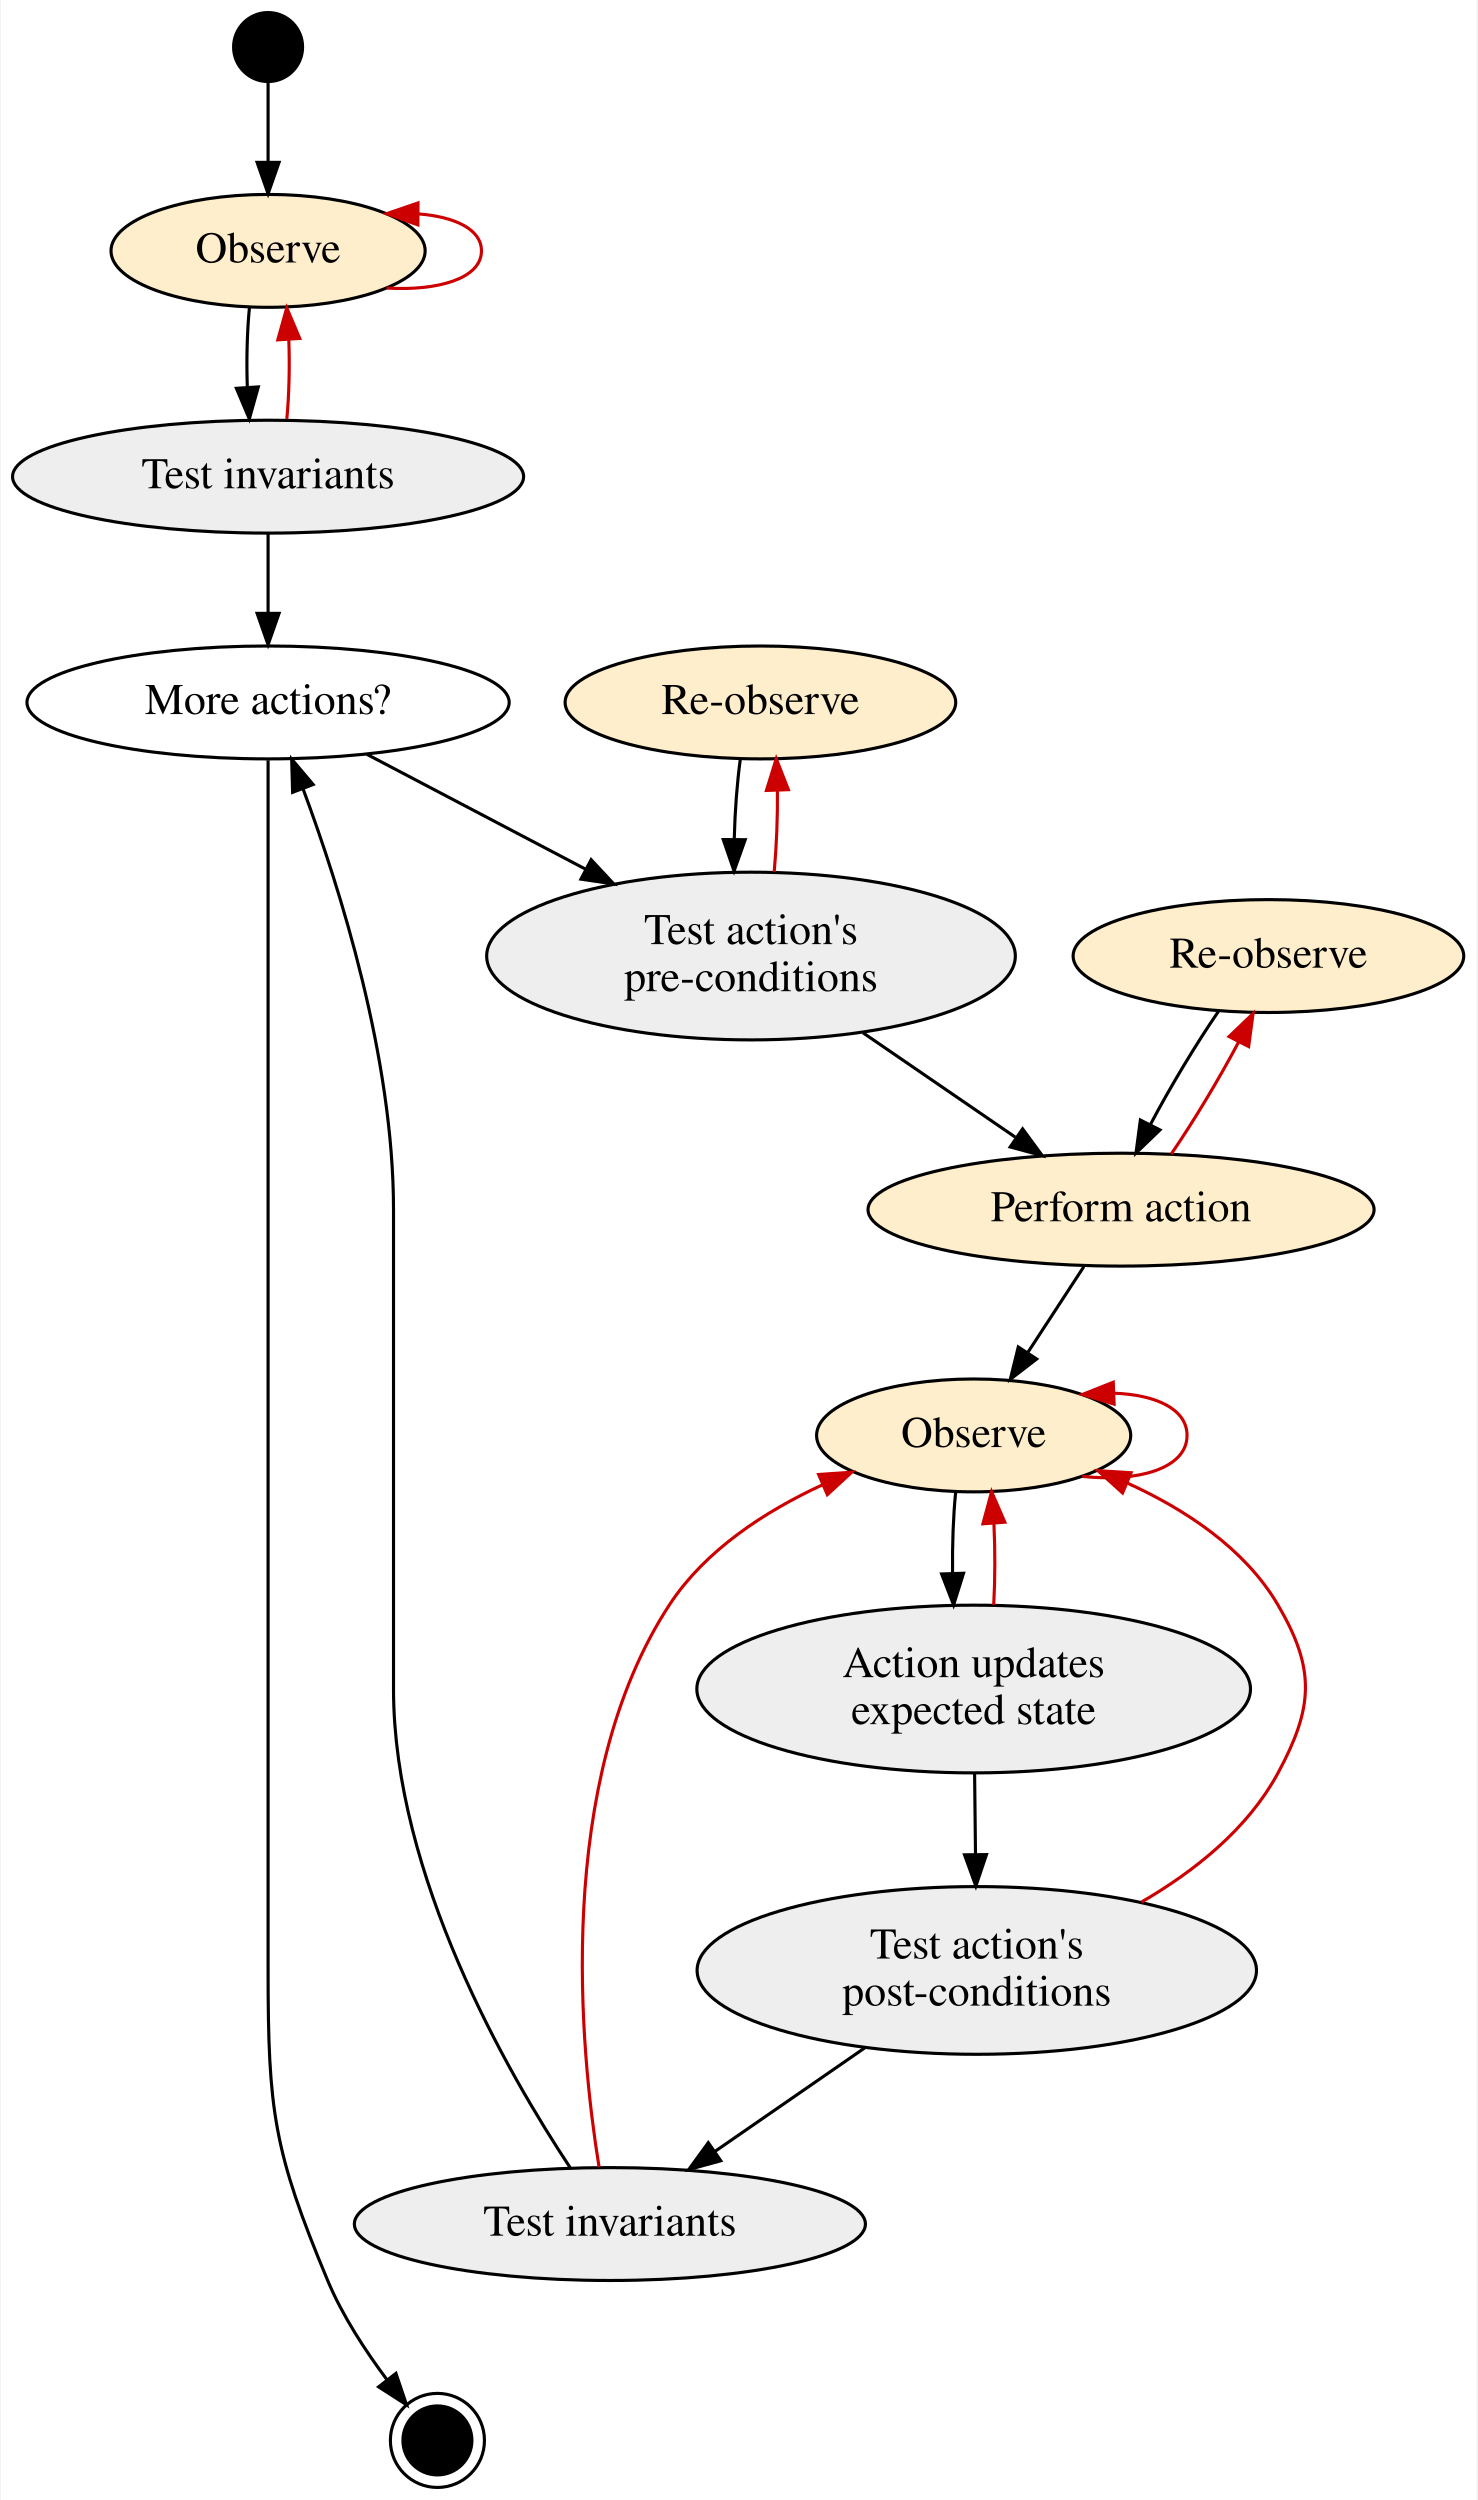
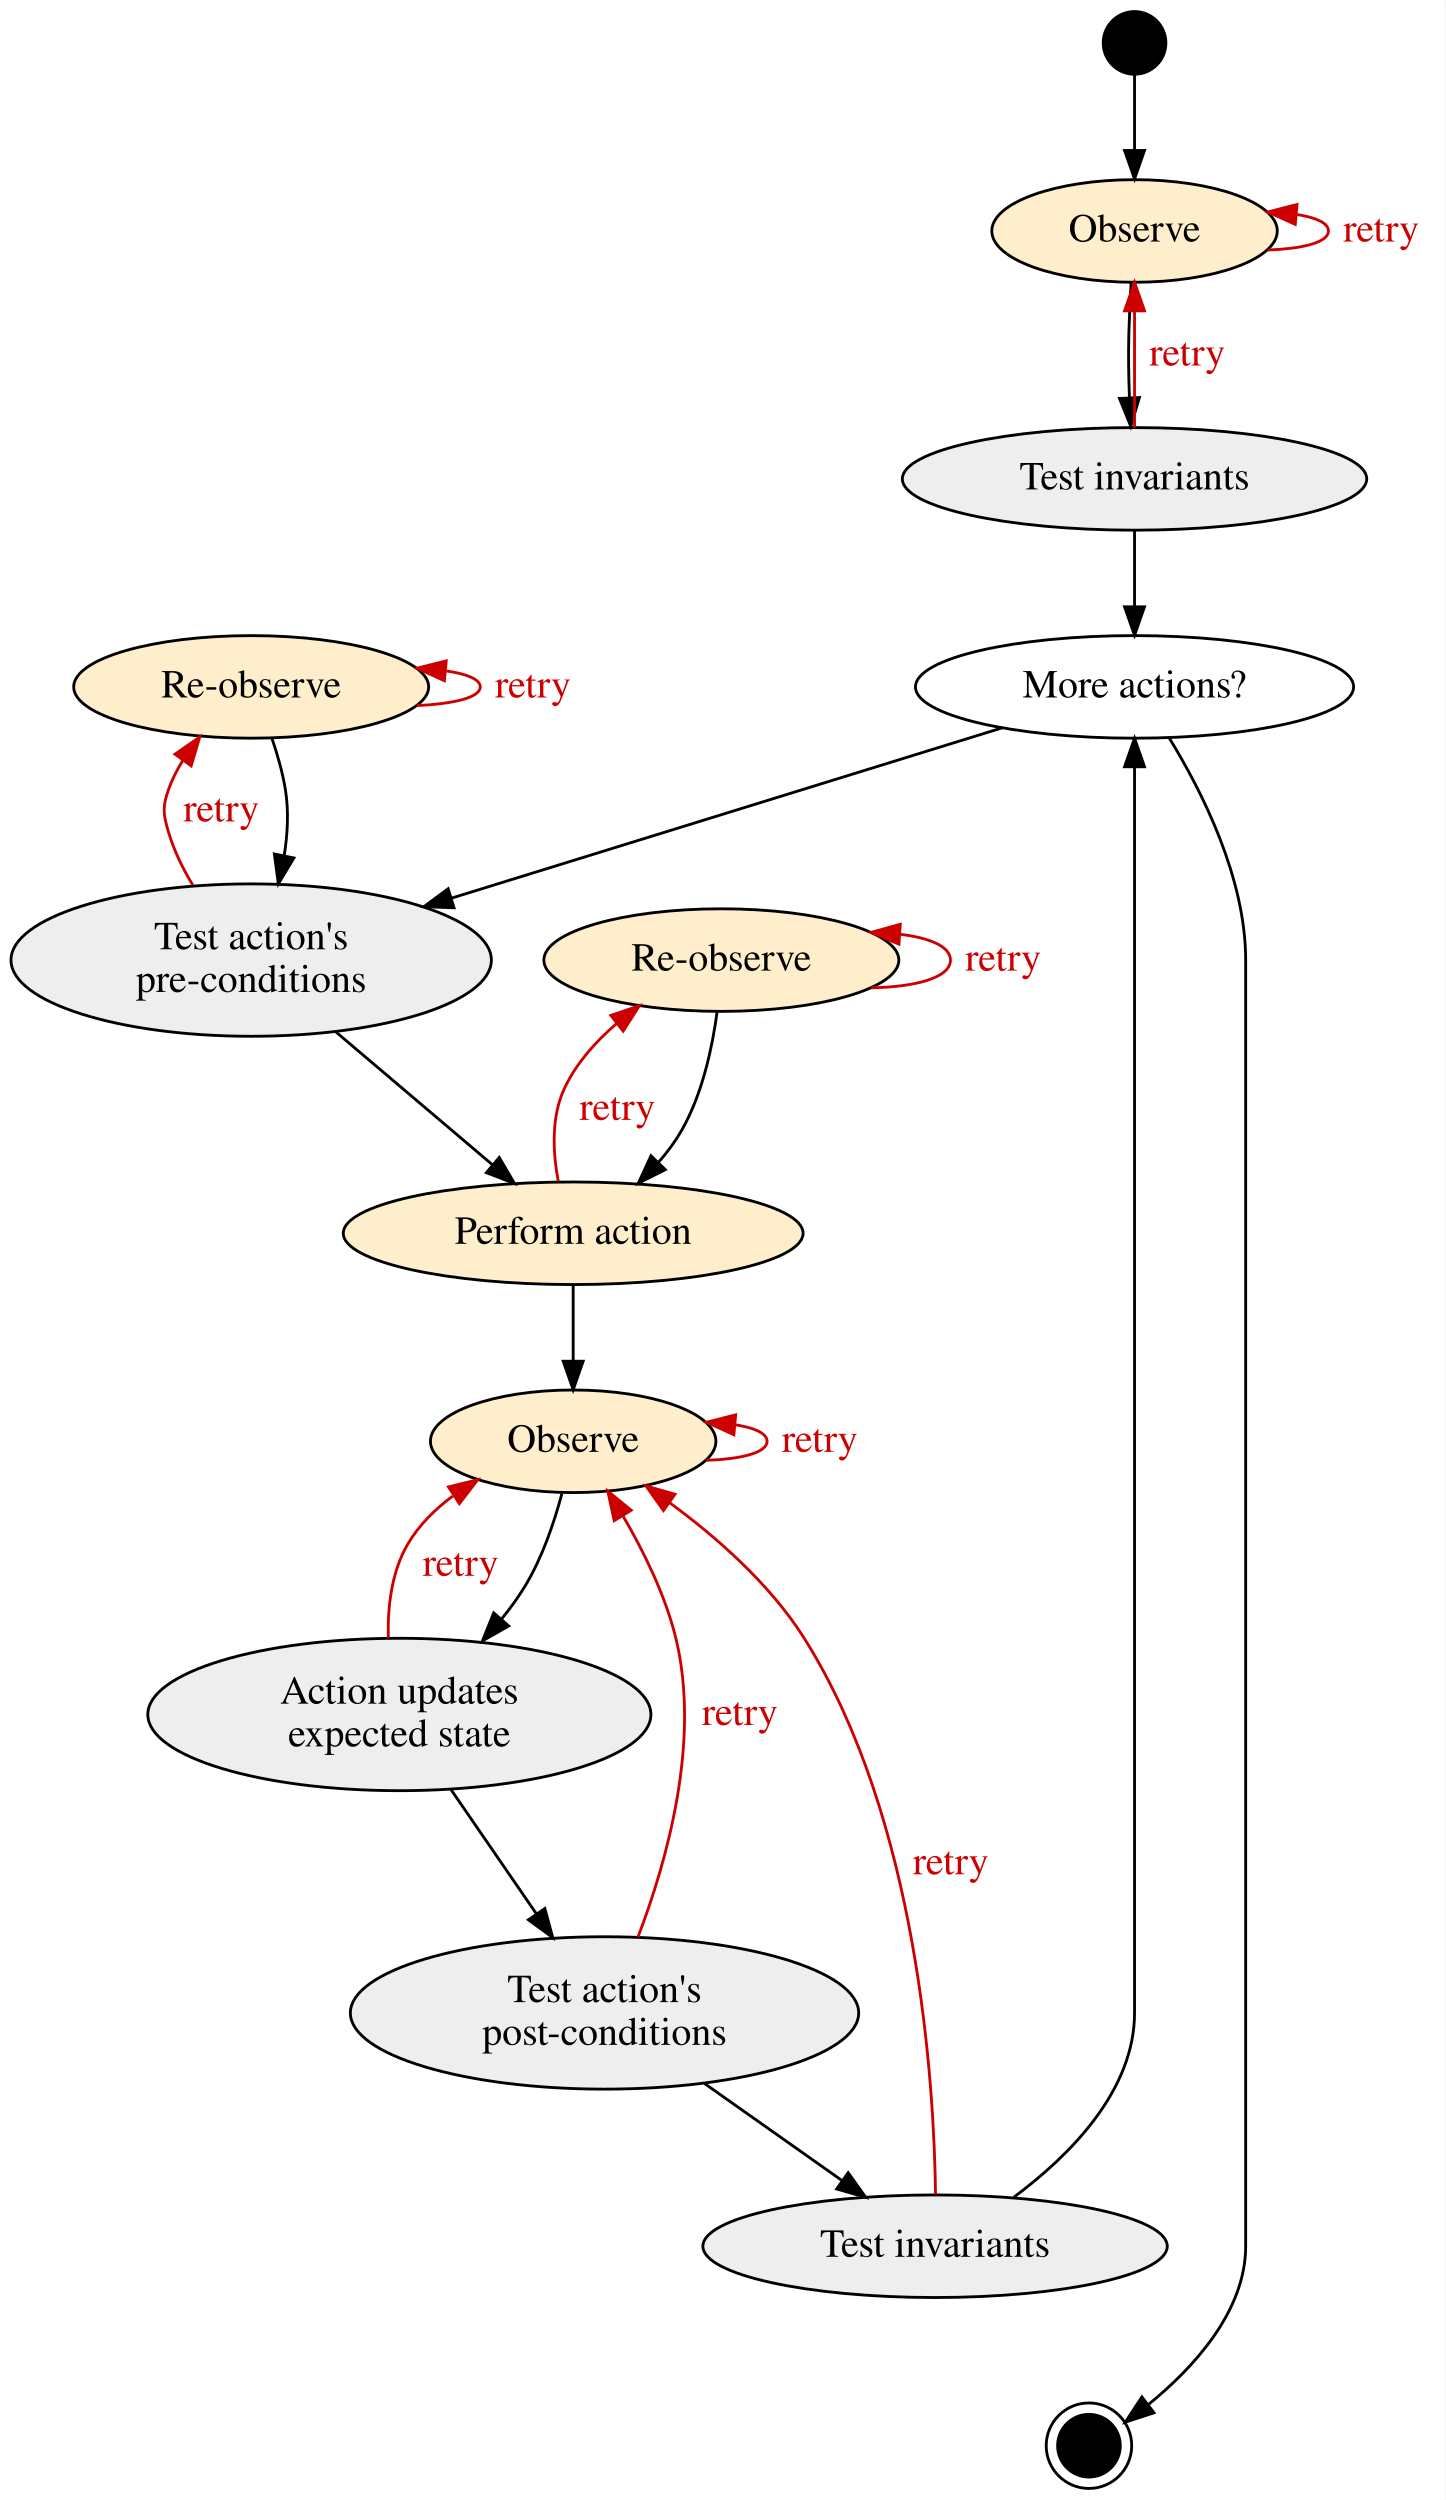
- <svg xmlns="http://www.w3.org/2000/svg" width="471pt" height="797pt" viewBox="0.00 0.00 470.64 797.22">
-   <g id="graph0" class="graph" transform="scale(1 1) rotate(0) translate(4 793.2203)">
-     <polygon fill="#ffffff" stroke="transparent" points="-4,4 -4,-793.22 466.637,-793.22 466.637,4 -4,4" />
+ <svg xmlns="http://www.w3.org/2000/svg" width="507pt" height="877pt" viewBox="0.00 0.00 507.19 877.22">
+   <g id="graph0" class="graph" transform="scale(1 1) rotate(0) translate(4 873.2203)">
+     <polygon fill="#ffffff" stroke="transparent" points="-4,4 -4,-873.22 503.191,-873.22 503.191,4 -4,4" />
    <g id="node1" class="node">
-       <ellipse fill="#000000" stroke="#000000" cx="81.243" cy="-778.22" rx="11" ry="11" />
-       <text text-anchor="middle" x="81.243" y="-777.92" font-family="Times,serif" font-size="1.00" fill="#000000">start</text>
+       <ellipse fill="#000000" stroke="#000000" cx="394.146" cy="-858.22" rx="11" ry="11" />
+       <text text-anchor="middle" x="394.146" y="-857.92" font-family="Times,serif" font-size="1.00" fill="#000000">start</text>
    </g>
    <g id="node3" class="node">
-       <ellipse fill="#ffeecc" stroke="#000000" cx="81.243" cy="-713.22" rx="50.091" ry="18" />
-       <text text-anchor="middle" x="81.243" y="-709.52" font-family="Times,serif" font-size="14.00" fill="#000000">Observe</text>
+       <ellipse fill="#ffeecc" stroke="#000000" cx="394.146" cy="-792.22" rx="50.091" ry="18" />
+       <text text-anchor="middle" x="394.146" y="-788.52" font-family="Times,serif" font-size="14.00" fill="#000000">Observe</text>
    </g>
    <g id="edge1" class="edge">
-       <path fill="none" stroke="#000000" d="M81.243,-767.194C81.243,-760.165 81.243,-750.71 81.243,-741.679" />
-       <polygon fill="#000000" stroke="#000000" points="84.743,-741.441 81.243,-731.441 77.743,-741.441 84.743,-741.441" />
+       <path fill="none" stroke="#000000" d="M394.146,-847.024C394.146,-839.756 394.146,-829.934 394.146,-820.612" />
+       <polygon fill="#000000" stroke="#000000" points="397.646,-820.463 394.146,-810.463 390.646,-820.463 397.646,-820.463" />
    </g>
    <g id="node2" class="node">
-       <ellipse fill="#000000" stroke="#000000" cx="135.243" cy="-15" rx="11" ry="11" />
-       <ellipse fill="none" stroke="#000000" cx="135.243" cy="-15" rx="15" ry="15" />
-       <text text-anchor="middle" x="135.243" y="-14.7" font-family="Times,serif" font-size="1.00" fill="#000000">end</text>
+       <ellipse fill="#000000" stroke="#000000" cx="378.146" cy="-15" rx="11" ry="11" />
+       <ellipse fill="none" stroke="#000000" cx="378.146" cy="-15" rx="15" ry="15" />
+       <text text-anchor="middle" x="378.146" y="-14.7" font-family="Times,serif" font-size="1.00" fill="#000000">end</text>
    </g>
    <g id="edge15" class="edge">
-       <path fill="none" stroke="#cc0000" d="M129.269,-725.007C140.769,-724.083 149.288,-720.154 149.288,-713.22 149.288,-704.345 135.331,-700.393 119.029,-701.364" />
-       <polygon fill="#cc0000" stroke="#cc0000" points="129.005,-721.509 119.029,-725.077 129.053,-728.509 129.005,-721.509" />
+       <path fill="none" stroke="#cc0000" d="M451.215,-797.984C457.864,-796.921 462.191,-795 462.191,-792.22 462.191,-788.177 453.037,-785.951 440.897,-785.54" />
+       <polygon fill="#cc0000" stroke="#cc0000" points="450.548,-794.529 440.897,-798.901 451.167,-801.502 450.548,-794.529" />
+       <text text-anchor="middle" x="480.691" y="-788.52" font-family="Times,serif" font-size="14.00" fill="#cc0000">retry</text>
    </g>
    <g id="node8" class="node">
-       <ellipse fill="#eeeeee" stroke="#000000" cx="81.243" cy="-641.22" rx="81.486" ry="18" />
-       <text text-anchor="middle" x="81.243" y="-637.52" font-family="Times,serif" font-size="14.00" fill="#000000">Test invariants</text>
+       <ellipse fill="#eeeeee" stroke="#000000" cx="394.146" cy="-705.22" rx="81.486" ry="18" />
+       <text text-anchor="middle" x="394.146" y="-701.52" font-family="Times,serif" font-size="14.00" fill="#000000">Test invariants</text>
    </g>
    <g id="edge2" class="edge">
-       <path fill="none" stroke="#000000" d="M75.29,-695.052C74.54,-687.351 74.319,-678.195 74.628,-669.637" />
-       <polygon fill="#000000" stroke="#000000" points="78.122,-669.836 75.267,-659.634 71.136,-669.39 78.122,-669.836" />
+       <path fill="none" stroke="#000000" d="M392.932,-773.914C392.609,-768.245 392.305,-761.977 392.146,-756.22 391.944,-748.96 392.077,-741.12 392.35,-733.817" />
+       <polygon fill="#000000" stroke="#000000" points="395.856,-733.783 392.829,-723.63 388.863,-733.454 395.856,-733.783" />
    </g>
    <g id="node4" class="node">
-       <ellipse fill="#ffeecc" stroke="#000000" cx="353.243" cy="-407.48" rx="80.686" ry="18" />
-       <text text-anchor="middle" x="353.243" y="-403.78" font-family="Times,serif" font-size="14.00" fill="#000000">Perform action</text>
+       <ellipse fill="#ffeecc" stroke="#000000" cx="197.146" cy="-440.48" rx="80.686" ry="18" />
+       <text text-anchor="middle" x="197.146" y="-436.78" font-family="Times,serif" font-size="14.00" fill="#000000">Perform action</text>
    </g>
    <g id="node5" class="node">
-       <ellipse fill="#ffeecc" stroke="#000000" cx="306.243" cy="-335.48" rx="50.091" ry="18" />
-       <text text-anchor="middle" x="306.243" y="-331.78" font-family="Times,serif" font-size="14.00" fill="#000000">Observe</text>
+       <ellipse fill="#ffeecc" stroke="#000000" cx="197.146" cy="-367.48" rx="50.091" ry="18" />
+       <text text-anchor="middle" x="197.146" y="-363.78" font-family="Times,serif" font-size="14.00" fill="#000000">Observe</text>
    </g>
    <g id="edge6" class="edge">
-       <path fill="none" stroke="#000000" d="M341.383,-389.312C335.942,-380.977 329.388,-370.937 323.421,-361.796" />
-       <polygon fill="#000000" stroke="#000000" points="326.333,-359.854 317.936,-353.394 320.472,-363.681 326.333,-359.854" />
+       <path fill="none" stroke="#000000" d="M197.146,-422.435C197.146,-414.363 197.146,-404.657 197.146,-395.662" />
+       <polygon fill="#000000" stroke="#000000" points="200.646,-395.571 197.146,-385.571 193.646,-395.571 200.646,-395.571" />
+     </g>
+     <g id="edge21" class="edge">
+       <path fill="none" stroke="#cc0000" d="M254.215,-373.244C260.864,-372.181 265.191,-370.26 265.191,-367.48 265.191,-363.437 256.037,-361.211 243.897,-360.8" />
+       <polygon fill="#cc0000" stroke="#cc0000" points="253.548,-369.789 243.897,-374.161 254.167,-376.762 253.548,-369.789" />
+       <text text-anchor="middle" x="283.691" y="-363.78" font-family="Times,serif" font-size="14.00" fill="#cc0000">retry</text>
+     </g>
+     <g id="node11" class="node">
+       <ellipse fill="#eeeeee" stroke="#000000" cx="136.146" cy="-271.61" rx="88.277" ry="26.741" />
+       <text text-anchor="middle" x="136.146" y="-275.41" font-family="Times,serif" font-size="14.00" fill="#000000">Action updates</text>
+       <text text-anchor="middle" x="136.146" y="-260.41" font-family="Times,serif" font-size="14.00" fill="#000000">expected state</text>
+     </g>
+     <g id="edge7" class="edge">
+       <path fill="none" stroke="#000000" d="M193.191,-349.145C190.493,-339.025 186.279,-326.514 180.146,-316.48 177.777,-312.605 175.015,-308.804 172.051,-305.156" />
+       <polygon fill="#000000" stroke="#000000" points="174.527,-302.67 165.312,-297.441 169.255,-307.275 174.527,-302.67" />
+     </g>
+     <g id="node6" class="node">
+       <ellipse fill="#ffeecc" stroke="#000000" cx="84.146" cy="-632.22" rx="62.289" ry="18" />
+       <text text-anchor="middle" x="84.146" y="-628.52" font-family="Times,serif" font-size="14.00" fill="#000000">Re-observe</text>
+     </g>
+     <g id="edge18" class="edge">
+       <path fill="none" stroke="#cc0000" d="M152.694,-637.823C159.911,-636.733 164.54,-634.865 164.54,-632.22 164.54,-628.459 155.177,-626.269 142.321,-625.652" />
+       <polygon fill="#cc0000" stroke="#cc0000" points="151.954,-634.377 142.321,-638.789 152.602,-641.347 151.954,-634.377" />
+       <text text-anchor="middle" x="183.04" y="-628.52" font-family="Times,serif" font-size="14.00" fill="#cc0000">retry</text>
+     </g>
+     <g id="node10" class="node">
+       <ellipse fill="#eeeeee" stroke="#000000" cx="84.146" cy="-536.35" rx="84.292" ry="26.741" />
+       <text text-anchor="middle" x="84.146" y="-540.15" font-family="Times,serif" font-size="14.00" fill="#000000">Test action's</text>
+       <text text-anchor="middle" x="84.146" y="-525.15" font-family="Times,serif" font-size="14.00" fill="#000000">pre-conditions</text>
+     </g>
+     <g id="edge12" class="edge">
+       <path fill="none" stroke="#000000" d="M91.415,-614.193C93.352,-608.535 95.175,-602.203 96.146,-596.22 97.374,-588.654 96.95,-580.585 95.711,-572.901" />
+       <polygon fill="#000000" stroke="#000000" points="99.136,-572.179 93.681,-563.096 92.281,-573.598 99.136,-572.179" />
    </g>
    <g id="edge19" class="edge">
-       <path fill="none" stroke="#cc0000" d="M350.905,-348.945C364.069,-348.512 374.288,-344.024 374.288,-335.48 374.288,-324.863 358.506,-320.508 340.904,-322.416" />
-       <polygon fill="#cc0000" stroke="#cc0000" points="351.036,-345.448 340.904,-348.544 350.756,-352.442 351.036,-345.448" />
+       <path fill="none" stroke="#cc0000" d="M60.195,-606.476C58.153,-603.205 56.394,-599.759 55.146,-596.22 52.928,-589.933 53.259,-587.615 55.146,-581.22 57.035,-574.815 60.156,-568.463 63.666,-562.642" />
+       <polygon fill="#cc0000" stroke="#cc0000" points="57.414,-608.603 66.105,-614.663 63.09,-604.506 57.414,-608.603" />
+       <text text-anchor="middle" x="73.646" y="-585.02" font-family="Times,serif" font-size="14.00" fill="#cc0000">retry</text>
    </g>
-     <g id="node11" class="node">
-       <ellipse fill="#eeeeee" stroke="#000000" cx="306.243" cy="-254.61" rx="88.277" ry="26.741" />
-       <text text-anchor="middle" x="306.243" y="-258.41" font-family="Times,serif" font-size="14.00" fill="#000000">Action updates</text>
-       <text text-anchor="middle" x="306.243" y="-243.41" font-family="Times,serif" font-size="14.00" fill="#000000">expected state</text>
+     <g id="node7" class="node">
+       <ellipse fill="#ffeecc" stroke="#000000" cx="249.146" cy="-536.35" rx="62.289" ry="18" />
+       <text text-anchor="middle" x="249.146" y="-532.65" font-family="Times,serif" font-size="14.00" fill="#000000">Re-observe</text>
    </g>
-     <g id="edge7" class="edge">
-       <path fill="none" stroke="#000000" d="M300.523,-317.533C299.732,-309.824 299.397,-300.517 299.517,-291.452" />
-       <polygon fill="#000000" stroke="#000000" points="303.016,-291.529 299.846,-281.419 296.02,-291.299 303.016,-291.529" />
+     <g id="edge13" class="edge">
+       <path fill="none" stroke="#000000" d="M247.674,-518.328C246.025,-505.893 242.532,-489.349 235.146,-476.48 232.897,-472.562 230.088,-468.807 227.021,-465.301" />
+       <polygon fill="#000000" stroke="#000000" points="229.482,-462.811 220.015,-458.055 224.45,-467.676 229.482,-462.811" />
    </g>
-     <g id="node6" class="node">
-       <ellipse fill="#ffeecc" stroke="#000000" cx="238.243" cy="-569.22" rx="62.289" ry="18" />
-       <text text-anchor="middle" x="238.243" y="-565.52" font-family="Times,serif" font-size="14.00" fill="#000000">Re-observe</text>
-     </g>
-     <g id="node10" class="node">
-       <ellipse fill="#eeeeee" stroke="#000000" cx="235.243" cy="-488.35" rx="84.292" ry="26.741" />
-       <text text-anchor="middle" x="235.243" y="-492.15" font-family="Times,serif" font-size="14.00" fill="#000000">Test action's</text>
-       <text text-anchor="middle" x="235.243" y="-477.15" font-family="Times,serif" font-size="14.00" fill="#000000">pre-conditions</text>
-     </g>
-     <g id="edge12" class="edge">
-       <path fill="none" stroke="#000000" d="M231.857,-551.273C230.801,-543.714 230.126,-534.618 229.896,-525.721" />
-       <polygon fill="#000000" stroke="#000000" points="233.395,-525.451 229.835,-515.472 226.395,-525.493 233.395,-525.451" />
+     <g id="edge20" class="edge">
+       <path fill="none" stroke="#cc0000" d="M212.287,-513.994C204.957,-507.69 198.26,-500.146 194.146,-491.48 189.353,-481.385 190.005,-468.872 191.903,-458.768" />
+       <polygon fill="#cc0000" stroke="#cc0000" points="210.364,-516.934 220.396,-520.342 214.679,-511.422 210.364,-516.934" />
+       <text text-anchor="middle" x="212.646" y="-480.28" font-family="Times,serif" font-size="14.00" fill="#cc0000">retry</text>
    </g>
    <g id="edge17" class="edge">
-       <path fill="none" stroke="#cc0000" d="M243.663,-541.148C243.755,-532.722 243.392,-523.502 242.635,-515.159" />
-       <polygon fill="#cc0000" stroke="#cc0000" points="240.16,-541.153 243.297,-551.273 247.156,-541.406 240.16,-541.153" />
-     </g>
-     <g id="node7" class="node">
-       <ellipse fill="#ffeecc" stroke="#000000" cx="400.243" cy="-488.35" rx="62.289" ry="18" />
-       <text text-anchor="middle" x="400.243" y="-484.65" font-family="Times,serif" font-size="14.00" fill="#000000">Re-observe</text>
-     </g>
-     <g id="edge13" class="edge">
-       <path fill="none" stroke="#000000" d="M384.366,-470.803C377.118,-460.246 368.933,-446.586 362.621,-434.657" />
-       <polygon fill="#000000" stroke="#000000" points="365.652,-432.896 358.014,-425.553 359.406,-436.057 365.652,-432.896" />
-     </g>
-     <g id="edge18" class="edge">
-       <path fill="none" stroke="#cc0000" d="M390.757,-460.971C384.495,-449.156 376.417,-435.675 369.239,-425.202" />
-       <polygon fill="#cc0000" stroke="#cc0000" points="387.692,-462.666 395.339,-470 393.935,-459.498 387.692,-462.666" />
+       <path fill="none" stroke="#cc0000" d="M311.721,-545.427C322.259,-544.168 329.54,-541.142 329.54,-536.35 329.54,-530.155 317.368,-526.912 301.724,-526.622" />
+       <polygon fill="#cc0000" stroke="#cc0000" points="311.475,-541.935 301.724,-546.079 311.931,-548.92 311.475,-541.935" />
+       <text text-anchor="middle" x="348.04" y="-532.65" font-family="Times,serif" font-size="14.00" fill="#cc0000">retry</text>
    </g>
    <g id="edge16" class="edge">
-       <path fill="none" stroke="#cc0000" d="M87.219,-659.634C87.95,-667.28 88.163,-676.329 87.858,-684.793" />
-       <polygon fill="#cc0000" stroke="#cc0000" points="84.348,-684.847 87.195,-695.052 91.333,-685.298 84.348,-684.847" />
+       <path fill="none" stroke="#cc0000" d="M394.146,-723.224C394.146,-735 394.146,-750.63 394.146,-764.036" />
+       <polygon fill="#cc0000" stroke="#cc0000" points="390.646,-764.194 394.146,-774.194 397.646,-764.194 390.646,-764.194" />
+       <text text-anchor="middle" x="412.646" y="-745.02" font-family="Times,serif" font-size="14.00" fill="#cc0000">retry</text>
    </g>
    <g id="node9" class="node">
-       <ellipse fill="#ffffff" stroke="#000000" cx="81.243" cy="-569.22" rx="76.887" ry="18" />
-       <text text-anchor="middle" x="81.243" y="-565.52" font-family="Times,serif" font-size="14.00" fill="#000000">More actions?</text>
+       <ellipse fill="#ffffff" stroke="#000000" cx="394.146" cy="-632.22" rx="76.887" ry="18" />
+       <text text-anchor="middle" x="394.146" y="-628.52" font-family="Times,serif" font-size="14.00" fill="#000000">More actions?</text>
    </g>
    <g id="edge3" class="edge">
-       <path fill="none" stroke="#000000" d="M81.243,-623.052C81.243,-615.351 81.243,-606.195 81.243,-597.637" />
-       <polygon fill="#000000" stroke="#000000" points="84.743,-597.634 81.243,-587.634 77.743,-597.634 84.743,-597.634" />
+       <path fill="none" stroke="#000000" d="M394.146,-687.175C394.146,-679.103 394.146,-669.397 394.146,-660.402" />
+       <polygon fill="#000000" stroke="#000000" points="397.646,-660.311 394.146,-650.311 390.646,-660.311 397.646,-660.311" />
    </g>
    <g id="edge11" class="edge">
-       <path fill="none" stroke="#000000" d="M81.243,-550.786C81.243,-520.761 81.243,-459.428 81.243,-407.48 81.243,-407.48 81.243,-407.48 81.243,-164.87 81.243,-120.124 82.997,-107.289 100.243,-66 104.948,-54.736 112.375,-43.42 119.179,-34.319" />
-       <polygon fill="#000000" stroke="#000000" points="122.009,-36.382 125.403,-26.346 116.491,-32.075 122.009,-36.382" />
+       <path fill="none" stroke="#000000" d="M406.272,-614.364C417.72,-595.74 433.146,-565.28 433.146,-536.35 433.146,-536.35 433.146,-536.35 433.146,-85 433.146,-62.049 414.639,-42.17 399.096,-29.523" />
+       <polygon fill="#000000" stroke="#000000" points="400.974,-26.553 390.902,-23.266 396.726,-32.117 400.974,-26.553" />
    </g>
    <g id="edge4" class="edge">
-       <path fill="none" stroke="#000000" d="M112.779,-552.66C132.821,-542.135 159.267,-528.247 182.452,-516.072" />
-       <polygon fill="#000000" stroke="#000000" points="184.264,-519.074 191.491,-511.326 181.01,-512.876 184.264,-519.074" />
+       <path fill="none" stroke="#000000" d="M347.736,-617.868C296.536,-602.034 213.569,-576.376 154.397,-558.076" />
+       <polygon fill="#000000" stroke="#000000" points="155.333,-554.702 144.745,-555.091 153.264,-561.389 155.333,-554.702" />
    </g>
    <g id="edge5" class="edge">
-       <path fill="none" stroke="#000000" d="M270.967,-463.867C286.39,-453.297 304.341,-440.994 319.533,-430.583" />
-       <polygon fill="#000000" stroke="#000000" points="321.849,-433.239 328.119,-424.699 317.891,-427.465 321.849,-433.239" />
+       <path fill="none" stroke="#000000" d="M113.835,-511.162C130.806,-496.763 151.978,-478.801 168.732,-464.587" />
+       <polygon fill="#000000" stroke="#000000" points="171.202,-467.081 176.564,-457.942 166.674,-461.743 171.202,-467.081" />
    </g>
-     <g id="edge20" class="edge">
-       <path fill="none" stroke="#cc0000" d="M312.64,-281.419C313.088,-289.762 313.109,-298.982 312.704,-307.408" />
-       <polygon fill="#cc0000" stroke="#cc0000" points="309.203,-307.304 311.963,-317.533 316.184,-307.815 309.203,-307.304" />
+     <g id="edge22" class="edge">
+       <path fill="none" stroke="#cc0000" d="M132.279,-298.495C131.986,-309.404 133.385,-321.708 139.146,-331.48 143.035,-338.078 148.657,-343.639 154.889,-348.266" />
+       <polygon fill="#cc0000" stroke="#cc0000" points="153.376,-351.458 163.66,-354.006 157.209,-345.601 153.376,-351.458" />
+       <text text-anchor="middle" x="157.646" y="-320.28" font-family="Times,serif" font-size="14.00" fill="#cc0000">retry</text>
    </g>
    <g id="node12" class="node">
-       <ellipse fill="#eeeeee" stroke="#000000" cx="307.243" cy="-164.87" rx="89.191" ry="26.741" />
-       <text text-anchor="middle" x="307.243" y="-168.67" font-family="Times,serif" font-size="14.00" fill="#000000">Test action's</text>
-       <text text-anchor="middle" x="307.243" y="-153.67" font-family="Times,serif" font-size="14.00" fill="#000000">post-conditions</text>
+       <ellipse fill="#eeeeee" stroke="#000000" cx="208.146" cy="-166.87" rx="89.191" ry="26.741" />
+       <text text-anchor="middle" x="208.146" y="-170.67" font-family="Times,serif" font-size="14.00" fill="#000000">Test action's</text>
+       <text text-anchor="middle" x="208.146" y="-155.67" font-family="Times,serif" font-size="14.00" fill="#000000">post-conditions</text>
    </g>
    <g id="edge8" class="edge">
-       <path fill="none" stroke="#000000" d="M306.543,-227.685C306.633,-219.61 306.733,-210.607 306.829,-201.996" />
-       <polygon fill="#000000" stroke="#000000" points="310.331,-201.815 306.943,-191.776 303.332,-201.736 310.331,-201.815" />
+       <path fill="none" stroke="#000000" d="M154.314,-245.18C163.353,-232.031 174.398,-215.964 184.126,-201.812" />
+       <polygon fill="#000000" stroke="#000000" points="187.202,-203.515 189.983,-193.292 181.434,-199.55 187.202,-203.515" />
    </g>
-     <g id="edge21" class="edge">
-       <path fill="none" stroke="#cc0000" d="M359.683,-186.636C376.714,-196.518 393.675,-210.038 403.243,-227.74 414.599,-248.752 415.346,-260.89 403.243,-281.48 392.631,-299.533 373.556,-311.988 355.112,-320.346" />
-       <polygon fill="#cc0000" stroke="#cc0000" points="353.722,-317.134 345.862,-324.239 356.437,-323.586 353.722,-317.134" />
+     <g id="edge23" class="edge">
+       <path fill="none" stroke="#cc0000" d="M219.89,-193.516C230.101,-220.229 241.98,-262.452 233.146,-298.48 229.479,-313.434 221.944,-328.747 214.71,-341.136" />
+       <polygon fill="#cc0000" stroke="#cc0000" points="211.531,-339.627 209.307,-349.986 217.505,-343.275 211.531,-339.627" />
+       <text text-anchor="middle" x="255.646" y="-267.91" font-family="Times,serif" font-size="14.00" fill="#cc0000">retry</text>
    </g>
    <g id="node13" class="node">
-       <ellipse fill="#eeeeee" stroke="#000000" cx="190.243" cy="-84" rx="81.486" ry="18" />
-       <text text-anchor="middle" x="190.243" y="-80.3" font-family="Times,serif" font-size="14.00" fill="#000000">Test invariants</text>
+       <ellipse fill="#eeeeee" stroke="#000000" cx="324.146" cy="-85" rx="81.486" ry="18" />
+       <text text-anchor="middle" x="324.146" y="-81.3" font-family="Times,serif" font-size="14.00" fill="#000000">Test invariants</text>
    </g>
    <g id="edge9" class="edge">
-       <path fill="none" stroke="#000000" d="M271.503,-140.167C256.335,-129.683 238.749,-117.528 223.824,-107.211" />
-       <polygon fill="#000000" stroke="#000000" points="225.599,-104.183 215.383,-101.377 221.619,-109.942 225.599,-104.183" />
+       <path fill="none" stroke="#000000" d="M243.264,-142.084C258.538,-131.304 276.333,-118.745 291.336,-108.156" />
+       <polygon fill="#000000" stroke="#000000" points="293.655,-110.803 299.807,-102.177 289.619,-105.084 293.655,-110.803" />
    </g>
-     <g id="edge22" class="edge">
-       <path fill="none" stroke="#cc0000" d="M186.794,-102.149C180.78,-139.24 172.282,-224.989 209.243,-281.48 220.655,-298.923 239.736,-311.266 257.97,-319.704" />
-       <polygon fill="#cc0000" stroke="#cc0000" points="256.815,-323.017 267.383,-323.767 259.589,-316.591 256.815,-323.017" />
+     <g id="edge24" class="edge">
+       <path fill="none" stroke="#cc0000" d="M324.304,-103.135C323.824,-142.014 318.226,-235.007 278.146,-298.48 266.219,-317.368 247.487,-333.807 231.04,-345.897" />
+       <polygon fill="#cc0000" stroke="#cc0000" points="228.829,-343.174 222.696,-351.813 232.878,-348.885 228.829,-343.174" />
+       <text text-anchor="middle" x="329.646" y="-215.54" font-family="Times,serif" font-size="14.00" fill="#cc0000">retry</text>
    </g>
    <g id="edge10" class="edge">
-       <path fill="none" stroke="#000000" d="M177.587,-101.963C157.667,-132.047 121.243,-195.182 121.243,-254.61 121.243,-407.48 121.243,-407.48 121.243,-407.48 121.243,-455.767 104.234,-509.854 92.399,-541.644" />
-       <polygon fill="#000000" stroke="#000000" points="89.068,-540.556 88.766,-551.147 95.607,-543.056 89.068,-540.556" />
+       <path fill="none" stroke="#000000" d="M351.812,-102.234C371.378,-116.778 394.146,-139.567 394.146,-166.87 394.146,-536.35 394.146,-536.35 394.146,-536.35 394.146,-559.135 394.146,-584.966 394.146,-604.07" />
+       <polygon fill="#000000" stroke="#000000" points="390.646,-604.197 394.146,-614.197 397.646,-604.197 390.646,-604.197" />
    </g>
  </g>
</svg>
